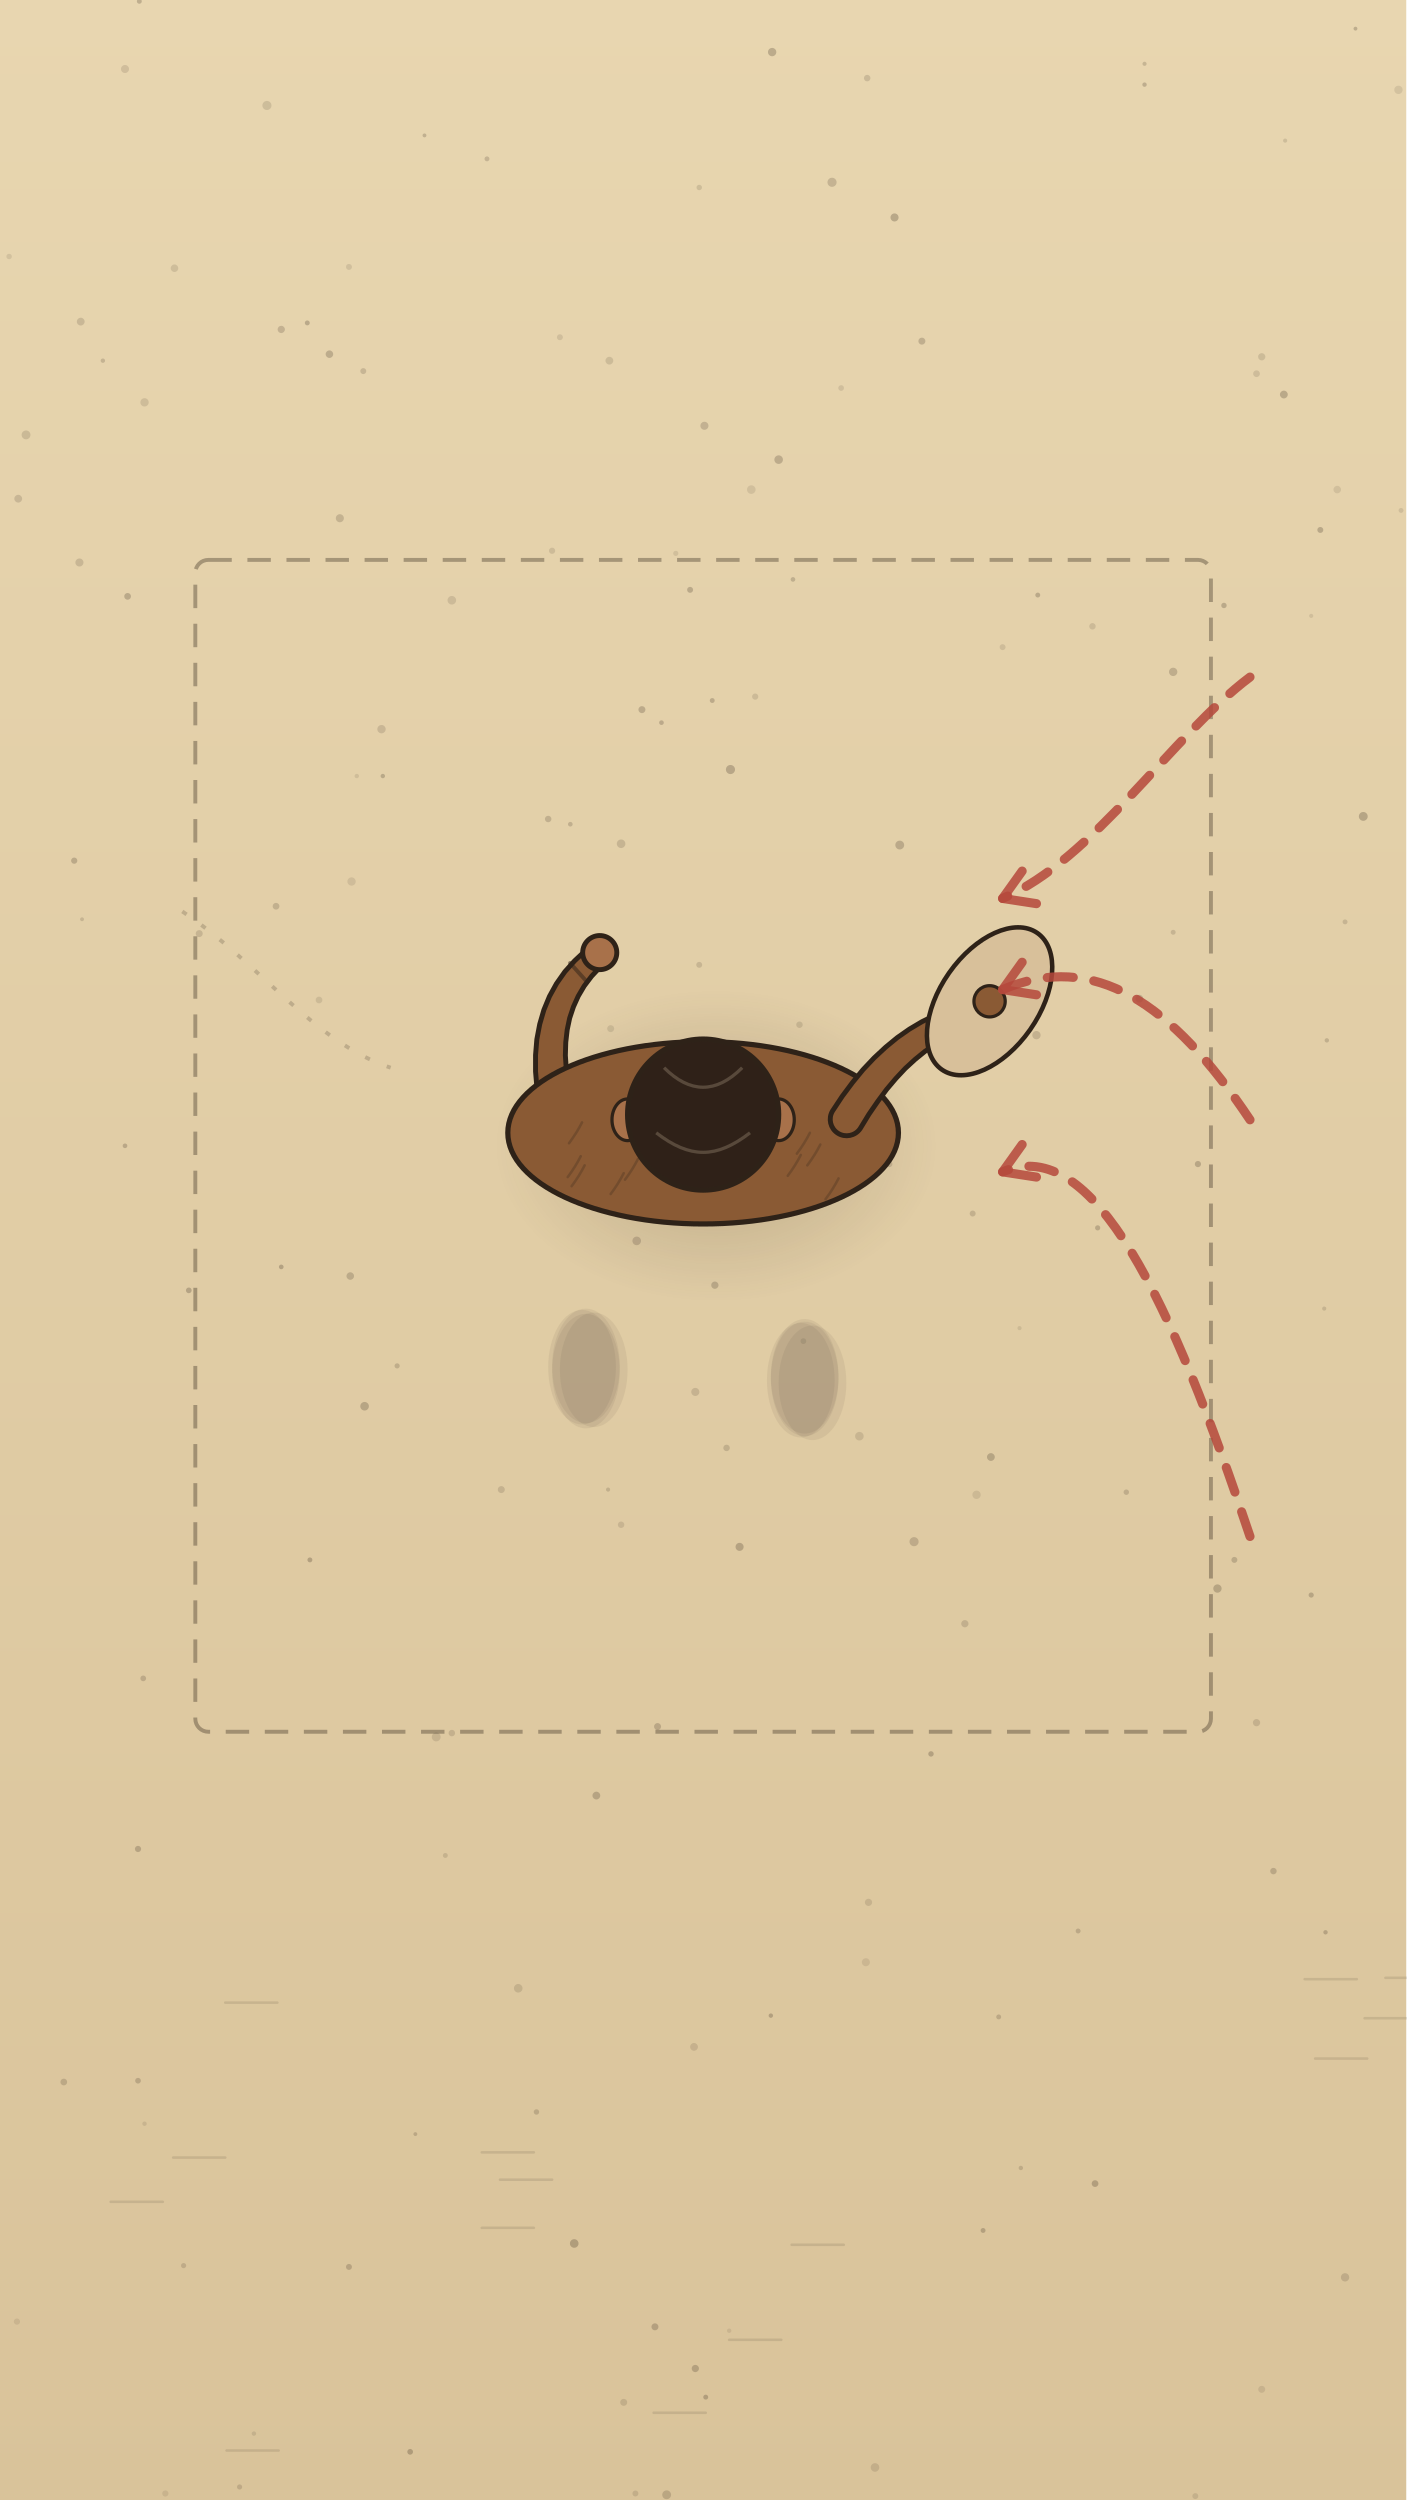
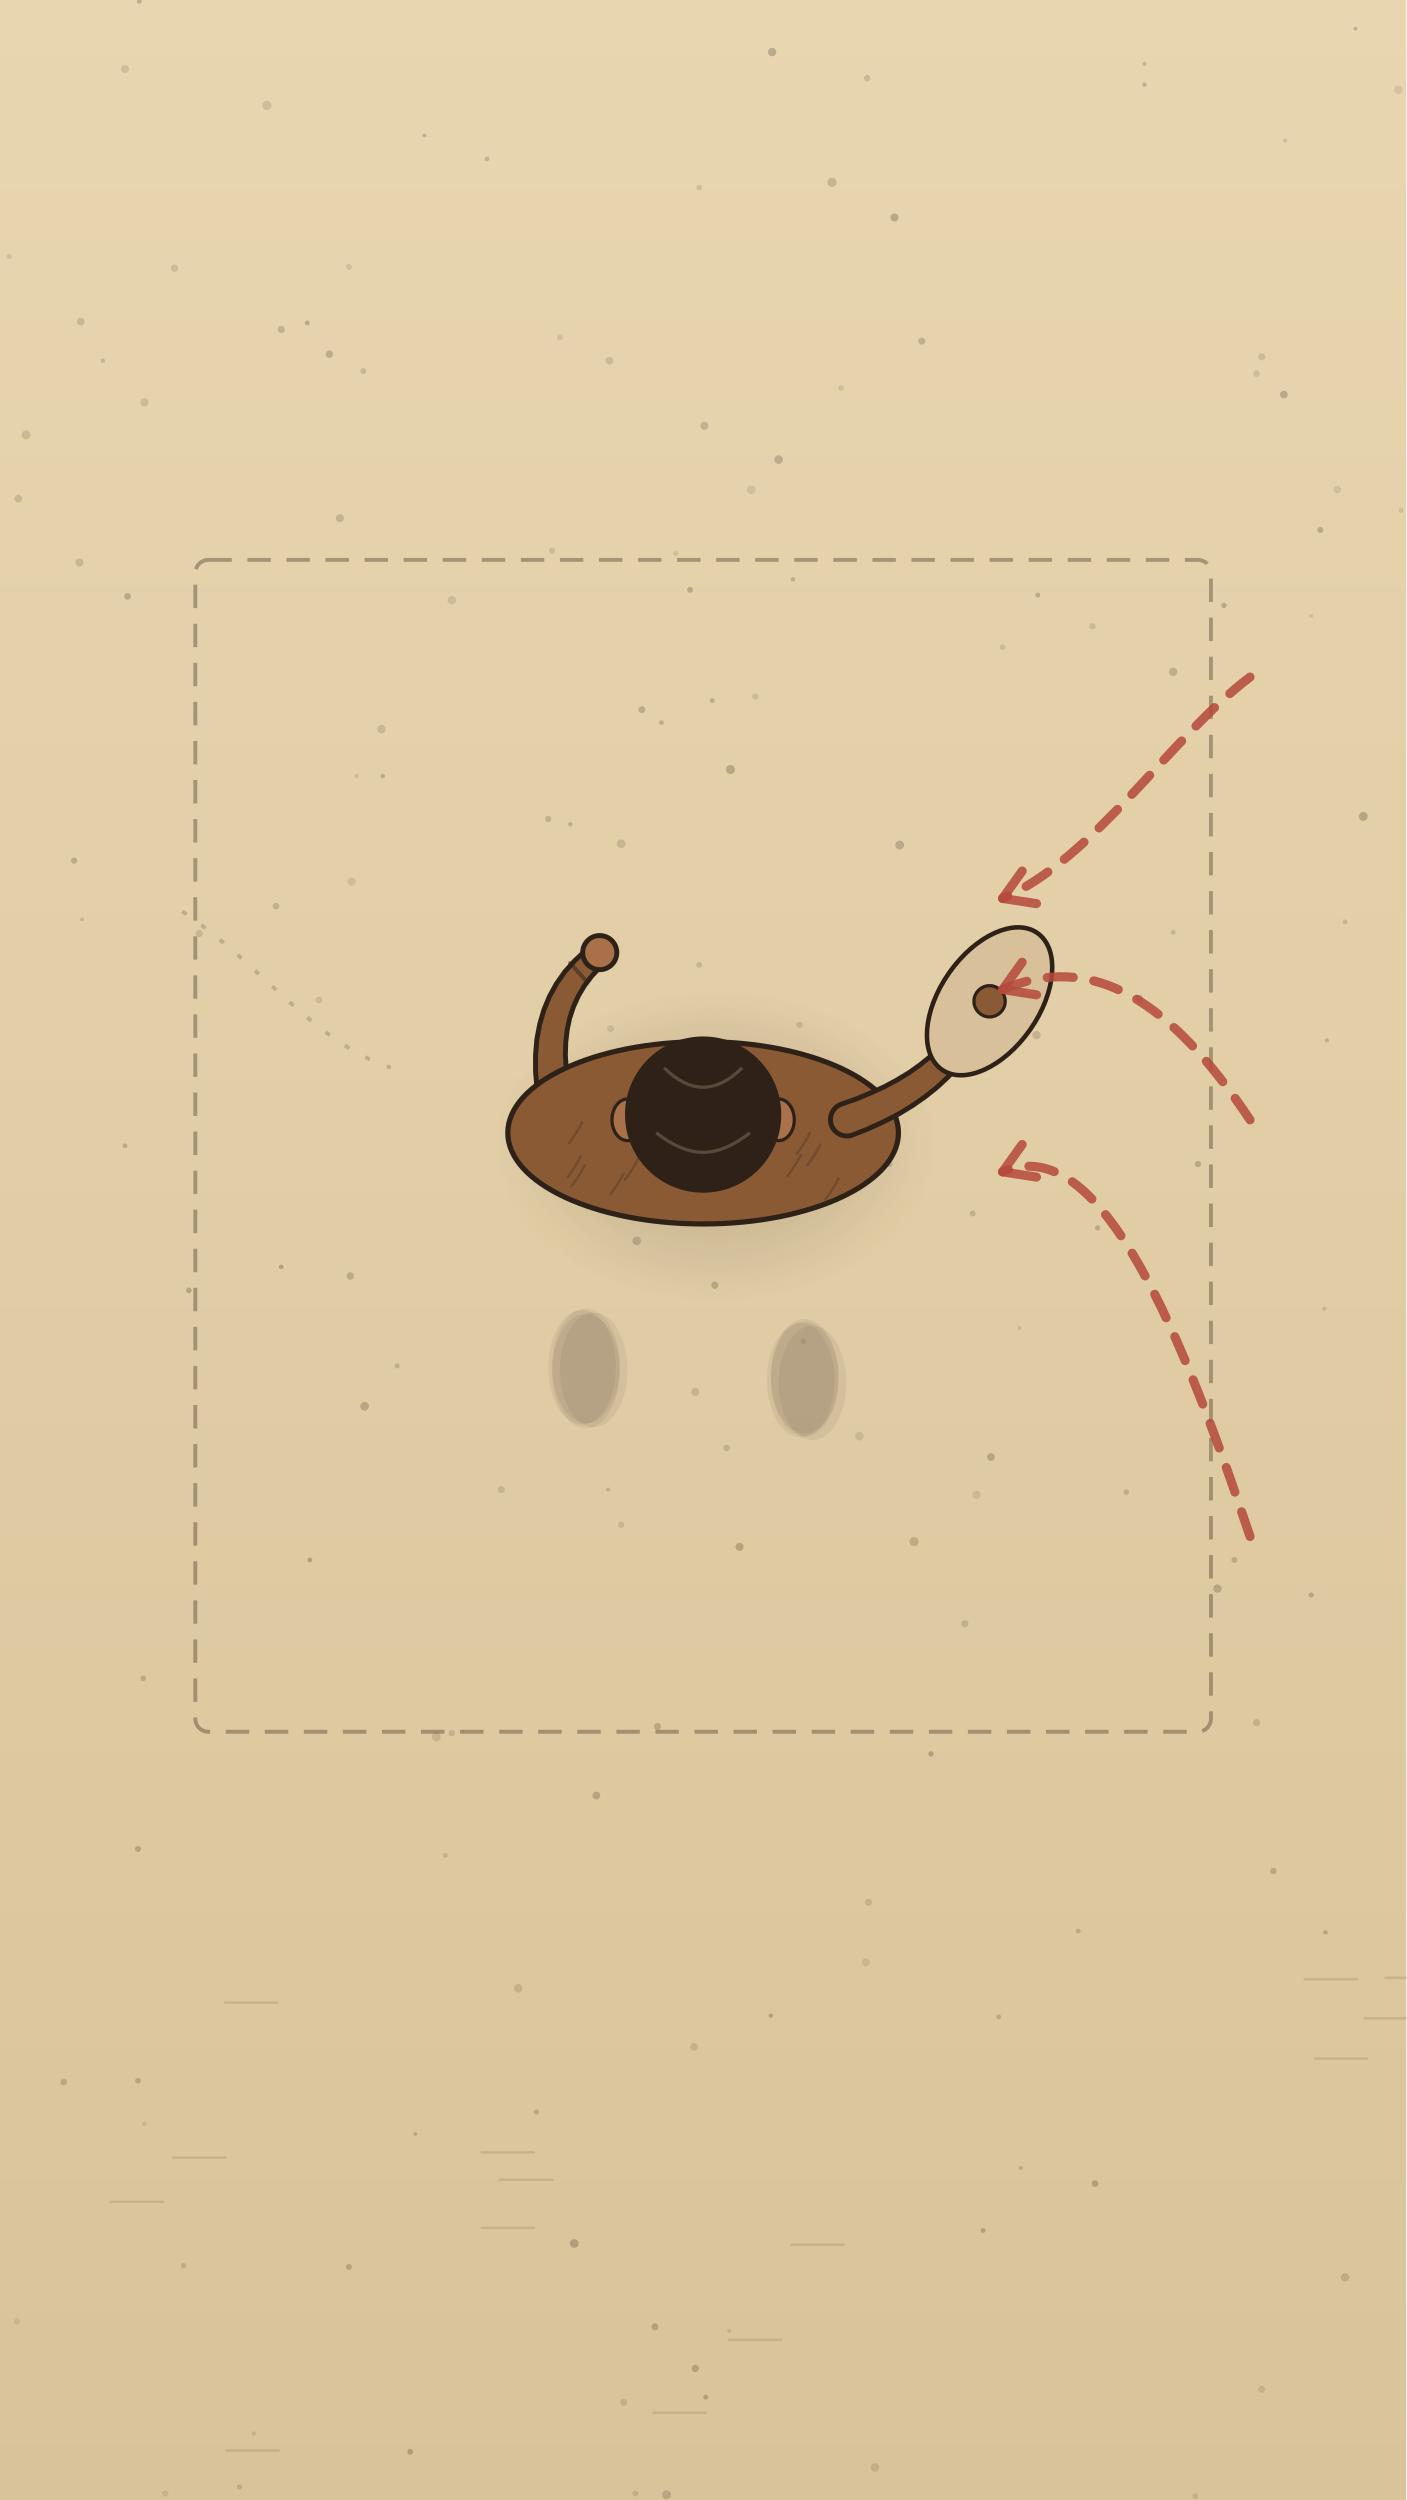
<svg xmlns="http://www.w3.org/2000/svg" viewBox="0 0 1080 1920" width="1080" height="1920">
  <defs>
    <linearGradient id="mat6" x1="0" y1="0" x2="0" y2="1">
      <stop offset="0" stop-color="#e8d6b0" />
      <stop offset="1" stop-color="#d9c39a" />
    </linearGradient>
    <radialGradient id="sh6">
      <stop offset="0" stop-color="#2e2218" stop-opacity="0.22" />
      <stop offset="1" stop-color="#2e2218" stop-opacity="0" />
    </radialGradient>
  </defs>
  <g id="bg-sand-floor">
    <rect width="1080" height="1920" fill="url(#mat6)" />
    <circle cx="534" cy="1069" r="3.1" fill="#2e2218" opacity="0.15" />
    <circle cx="347" cy="1331" r="2.5" fill="#2e2218" opacity="0.15" />
    <circle cx="438" cy="633" r="1.8" fill="#2e2218" opacity="0.19" />
    <circle cx="965" cy="1323" r="2.8" fill="#2e2218" opacity="0.15" />
    <circle cx="468" cy="277" r="3.0" fill="#2e2218" opacity="0.14" />
    <circle cx="315" cy="1883" r="2.2" fill="#2e2218" opacity="0.25" />
    <circle cx="667" cy="1461" r="2.8" fill="#2e2218" opacity="0.13" />
    <circle cx="770" cy="497" r="2.3" fill="#2e2218" opacity="0.12" />
    <circle cx="63" cy="706" r="1.5" fill="#2e2218" opacity="0.16" />
    <circle cx="918" cy="1917" r="2.3" fill="#2e2218" opacity="0.12" />
    <circle cx="374" cy="122" r="1.9" fill="#2e2218" opacity="0.19" />
    <circle cx="666" cy="60" r="2.5" fill="#2e2218" opacity="0.16" />
    <circle cx="430" cy="259" r="2.3" fill="#2e2218" opacity="0.12" />
    <circle cx="741" cy="1247" r="2.8" fill="#2e2218" opacity="0.16" />
    <circle cx="1033" cy="708" r="1.9" fill="#2e2218" opacity="0.16" />
    <circle cx="986" cy="303" r="3.0" fill="#2e2218" opacity="0.24" />
    <circle cx="920" cy="894" r="2.4" fill="#2e2218" opacity="0.23" />
    <circle cx="767" cy="1549" r="1.9" fill="#2e2218" opacity="0.19" />
    <circle cx="797" cy="457" r="1.9" fill="#2e2218" opacity="0.23" />
    <circle cx="614" cy="787" r="2.5" fill="#2e2218" opacity="0.14" />
    <circle cx="268" cy="205" r="2.3" fill="#2e2218" opacity="0.12" />
    <circle cx="969" cy="1835" r="2.7" fill="#2e2218" opacity="0.11" />
    <circle cx="646" cy="298" r="2.2" fill="#2e2218" opacity="0.12" />
    <circle cx="537" cy="144" r="2.1" fill="#2e2218" opacity="0.14" />
    <circle cx="503" cy="1787" r="2.7" fill="#2e2218" opacity="0.22" />
    <circle cx="783" cy="1020" r="1.6" fill="#2e2218" opacity="0.11" />
    <circle cx="145" cy="991" r="2.2" fill="#2e2218" opacity="0.24" />
    <circle cx="216" cy="253" r="2.8" fill="#2e2218" opacity="0.19" />
    <circle cx="57" cy="661" r="2.4" fill="#2e2218" opacity="0.22" />
    <circle cx="841" cy="1677" r="2.6" fill="#2e2218" opacity="0.24" />
    <circle cx="508" cy="555" r="1.8" fill="#2e2218" opacity="0.22" />
    <circle cx="702" cy="1184" r="3.5" fill="#2e2218" opacity="0.19" />
    <circle cx="335" cy="1334" r="3.4" fill="#2e2218" opacity="0.13" />
    <circle cx="1019" cy="799" r="1.7" fill="#2e2218" opacity="0.18" />
    <circle cx="843" cy="943" r="2.0" fill="#2e2218" opacity="0.22" />
    <circle cx="110" cy="1289" r="2.2" fill="#2e2218" opacity="0.19" />
    <circle cx="547" cy="538" r="1.9" fill="#2e2218" opacity="0.22" />
    <circle cx="493" cy="545" r="2.7" fill="#2e2218" opacity="0.22" />
    <circle cx="96" cy="880" r="1.8" fill="#2e2218" opacity="0.22" />
    <circle cx="49" cy="1599" r="2.6" fill="#2e2218" opacity="0.18" />
    <circle cx="580" cy="535" r="2.4" fill="#2e2218" opacity="0.13" />
    <circle cx="385" cy="1144" r="2.7" fill="#2e2218" opacity="0.15" />
    <circle cx="665" cy="1507" r="3.1" fill="#2e2218" opacity="0.10" />
    <circle cx="541" cy="327" r="3.1" fill="#2e2218" opacity="0.19" />
    <circle cx="477" cy="1171" r="2.5" fill="#2e2218" opacity="0.13" />
    <circle cx="987" cy="108" r="1.6" fill="#2e2218" opacity="0.14" />
    <circle cx="153" cy="717" r="2.7" fill="#2e2218" opacity="0.16" />
    <circle cx="1047" cy="627" r="3.4" fill="#2e2218" opacity="0.25" />
    <circle cx="592" cy="1548" r="1.7" fill="#2e2218" opacity="0.24" />
    <circle cx="477" cy="648" r="3.3" fill="#2e2218" opacity="0.16" />
    <circle cx="96" cy="53" r="3.1" fill="#2e2218" opacity="0.13" />
    <circle cx="687" cy="167" r="3.1" fill="#2e2218" opacity="0.25" />
    <circle cx="398" cy="1527" r="3.3" fill="#2e2218" opacity="0.14" />
    <circle cx="512" cy="1916" r="3.4" fill="#2e2218" opacity="0.18" />
    <circle cx="593" cy="40" r="3.2" fill="#2e2218" opacity="0.24" />
    <circle cx="609" cy="445" r="1.8" fill="#2e2218" opacity="0.20" />
    <circle cx="750" cy="1148" r="3.2" fill="#2e2218" opacity="0.11" />
    <circle cx="7" cy="197" r="2.1" fill="#2e2218" opacity="0.11" />
    <circle cx="261" cy="398" r="3.1" fill="#2e2218" opacity="0.18" />
    <circle cx="216" cy="973" r="1.8" fill="#2e2218" opacity="0.25" />
    <circle cx="98" cy="458" r="2.6" fill="#2e2218" opacity="0.23" />
    <circle cx="708" cy="262" r="2.7" fill="#2e2218" opacity="0.21" />
    <circle cx="1007" cy="1225" r="2.0" fill="#2e2218" opacity="0.22" />
    <circle cx="755" cy="1713" r="1.9" fill="#2e2218" opacity="0.23" />
    <circle cx="519" cy="425" r="2.0" fill="#2e2218" opacity="0.11" />
    <circle cx="969" cy="274" r="2.8" fill="#2e2218" opacity="0.14" />
    <circle cx="270" cy="677" r="3.2" fill="#2e2218" opacity="0.11" />
    <circle cx="421" cy="629" r="2.5" fill="#2e2218" opacity="0.19" />
    <circle cx="935" cy="1220" r="3.2" fill="#2e2218" opacity="0.23" />
    <circle cx="879" cy="49" r="1.6" fill="#2e2218" opacity="0.18" />
    <circle cx="212" cy="696" r="2.6" fill="#2e2218" opacity="0.18" />
    <circle cx="828" cy="1483" r="1.9" fill="#2e2218" opacity="0.19" />
    <circle cx="510" cy="853" r="3.0" fill="#2e2218" opacity="0.21" />
    <circle cx="764" cy="737" r="1.7" fill="#2e2218" opacity="0.19" />
    <circle cx="274" cy="596" r="1.7" fill="#2e2218" opacity="0.11" />
    <circle cx="479" cy="1845" r="2.7" fill="#2e2218" opacity="0.14" />
    <circle cx="1027" cy="376" r="2.9" fill="#2e2218" opacity="0.11" />
    <circle cx="1033" cy="1749" r="3.2" fill="#2e2218" opacity="0.16" />
    <circle cx="489" cy="953" r="3.3" fill="#2e2218" opacity="0.19" />
    <circle cx="268" cy="1741" r="2.3" fill="#2e2218" opacity="0.21" />
    <circle cx="1018" cy="1484" r="1.7" fill="#2e2218" opacity="0.22" />
    <circle cx="488" cy="1915" r="2.3" fill="#2e2218" opacity="0.13" />
    <circle cx="127" cy="1915" r="2.4" fill="#2e2218" opacity="0.10" />
    <circle cx="542" cy="1841" r="1.9" fill="#2e2218" opacity="0.24" />
    <circle cx="1076" cy="392" r="1.9" fill="#2e2218" opacity="0.12" />
    <circle cx="107" cy="1" r="1.9" fill="#2e2218" opacity="0.22" />
    <circle cx="469" cy="790" r="2.7" fill="#2e2218" opacity="0.12" />
    <circle cx="839" cy="481" r="2.5" fill="#2e2218" opacity="0.13" />
    <circle cx="279" cy="285" r="2.3" fill="#2e2218" opacity="0.17" />
    <circle cx="106" cy="1598" r="2.2" fill="#2e2218" opacity="0.20" />
    <circle cx="205" cy="81" r="3.5" fill="#2e2218" opacity="0.14" />
    <circle cx="13" cy="1783" r="2.4" fill="#2e2218" opacity="0.10" />
    <circle cx="691" cy="649" r="3.4" fill="#2e2218" opacity="0.22" />
    <circle cx="715" cy="1347" r="2.1" fill="#2e2218" opacity="0.24" />
    <circle cx="1007" cy="473" r="1.6" fill="#2e2218" opacity="0.11" />
    <circle cx="568" cy="1188" r="3.1" fill="#2e2218" opacity="0.24" />
    <circle cx="414" cy="852" r="2.3" fill="#2e2218" opacity="0.24" />
    <circle cx="236" cy="248" r="1.9" fill="#2e2218" opacity="0.24" />
    <circle cx="184" cy="1910" r="2.0" fill="#2e2218" opacity="0.16" />
    <circle cx="195" cy="1869" r="1.7" fill="#2e2218" opacity="0.12" />
    <circle cx="747" cy="932" r="2.3" fill="#2e2218" opacity="0.17" />
    <circle cx="965" cy="287" r="2.6" fill="#2e2218" opacity="0.13" />
    <circle cx="537" cy="741" r="2.3" fill="#2e2218" opacity="0.15" />
    <circle cx="14" cy="383" r="3.0" fill="#2e2218" opacity="0.16" />
    <circle cx="134" cy="206" r="2.9" fill="#2e2218" opacity="0.13" />
    <circle cx="1017" cy="1005" r="1.6" fill="#2e2218" opacity="0.15" />
    <circle cx="672" cy="1895" r="3.3" fill="#2e2218" opacity="0.13" />
    <circle cx="660" cy="1103" r="3.3" fill="#2e2218" opacity="0.13" />
    <circle cx="558" cy="1112" r="2.5" fill="#2e2218" opacity="0.17" />
    <circle cx="20" cy="334" r="3.4" fill="#2e2218" opacity="0.15" />
    <circle cx="1041" cy="22" r="1.5" fill="#2e2218" opacity="0.23" />
    <circle cx="319" cy="1639" r="1.5" fill="#2e2218" opacity="0.19" />
    <circle cx="901" cy="516" r="3.2" fill="#2e2218" opacity="0.21" />
    <circle cx="901" cy="716" r="1.9" fill="#2e2218" opacity="0.16" />
    <circle cx="347" cy="461" r="3.3" fill="#2e2218" opacity="0.13" />
    <circle cx="683" cy="894" r="2.4" fill="#2e2218" opacity="0.17" />
    <circle cx="534" cy="1819" r="2.8" fill="#2e2218" opacity="0.22" />
    <circle cx="269" cy="980" r="2.9" fill="#2e2218" opacity="0.20" />
    <circle cx="879" cy="65" r="1.7" fill="#2e2218" opacity="0.22" />
    <circle cx="424" cy="423" r="2.4" fill="#2e2218" opacity="0.13" />
    <circle cx="796" cy="795" r="3.2" fill="#2e2218" opacity="0.17" />
    <circle cx="1074" cy="69" r="3.2" fill="#2e2218" opacity="0.11" />
    <circle cx="530" cy="453" r="2.3" fill="#2e2218" opacity="0.23" />
    <circle cx="245" cy="768" r="2.6" fill="#2e2218" opacity="0.12" />
    <circle cx="561" cy="591" r="3.5" fill="#2e2218" opacity="0.24" />
    <circle cx="560" cy="1790" r="1.7" fill="#2e2218" opacity="0.10" />
    <circle cx="441" cy="1723" r="3.3" fill="#2e2218" opacity="0.25" />
    <circle cx="875" cy="767" r="3.0" fill="#2e2218" opacity="0.21" />
    <circle cx="533" cy="1572" r="3.0" fill="#2e2218" opacity="0.13" />
    <circle cx="61" cy="432" r="3.1" fill="#2e2218" opacity="0.16" />
    <circle cx="342" cy="1425" r="1.9" fill="#2e2218" opacity="0.14" />
    <circle cx="141" cy="1740" r="2.0" fill="#2e2218" opacity="0.16" />
    <circle cx="598" cy="353" r="3.3" fill="#2e2218" opacity="0.22" />
    <circle cx="111" cy="309" r="3.2" fill="#2e2218" opacity="0.13" />
    <circle cx="412" cy="1622" r="2.1" fill="#2e2218" opacity="0.18" />
    <circle cx="458" cy="1379" r="3.0" fill="#2e2218" opacity="0.22" />
    <circle cx="238" cy="1198" r="1.9" fill="#2e2218" opacity="0.25" />
    <circle cx="305" cy="1049" r="2.0" fill="#2e2218" opacity="0.18" />
    <circle cx="326" cy="104" r="1.5" fill="#2e2218" opacity="0.21" />
    <circle cx="253" cy="272" r="2.9" fill="#2e2218" opacity="0.22" />
    <circle cx="280" cy="1080" r="3.3" fill="#2e2218" opacity="0.23" />
    <circle cx="505" cy="1326" r="2.7" fill="#2e2218" opacity="0.21" />
    <circle cx="1014" cy="407" r="2.3" fill="#2e2218" opacity="0.24" />
    <circle cx="293" cy="560" r="3.2" fill="#2e2218" opacity="0.15" />
    <circle cx="639" cy="140" r="3.5" fill="#2e2218" opacity="0.19" />
    <circle cx="79" cy="277" r="1.7" fill="#2e2218" opacity="0.18" />
    <circle cx="761" cy="1119" r="3.0" fill="#2e2218" opacity="0.23" />
    <circle cx="549" cy="987" r="2.8" fill="#2e2218" opacity="0.21" />
    <circle cx="948" cy="1198" r="2.3" fill="#2e2218" opacity="0.20" />
    <circle cx="865" cy="1146" r="2.1" fill="#2e2218" opacity="0.18" />
    <circle cx="577" cy="376" r="3.3" fill="#2e2218" opacity="0.11" />
    <circle cx="940" cy="465" r="2.1" fill="#2e2218" opacity="0.23" />
    <circle cx="467" cy="1144" r="1.6" fill="#2e2218" opacity="0.17" />
    <circle cx="617" cy="1030" r="2.2" fill="#2e2218" opacity="0.11" />
    <circle cx="62" cy="247" r="3.0" fill="#2e2218" opacity="0.16" />
    <circle cx="978" cy="1437" r="2.5" fill="#2e2218" opacity="0.20" />
    <circle cx="784" cy="1665" r="1.7" fill="#2e2218" opacity="0.17" />
    <circle cx="106" cy="1420" r="2.4" fill="#2e2218" opacity="0.22" />
    <circle cx="111" cy="1631" r="1.7" fill="#2e2218" opacity="0.11" />
    <circle cx="294" cy="596" r="1.7" fill="#2e2218" opacity="0.23" />
    <rect x="150" y="430" width="780" height="900" rx="10" fill="none" stroke="#2e2218" stroke-width="3" opacity=".35" stroke-dasharray="18 12" />
    <path d="M1002,1520 q16,0 40,0 M1048,1550 q16,0 40,0 M502,1853 q16,0 40,0 M384,1674 q16,0 40,0 M174,1882 q16,0 40,0 M1064,1519 q16,0 40,0 M133,1657 q16,0 40,0 M560,1797 q16,0 40,0 M370,1711 q16,0 40,0 M173,1538 q16,0 40,0 M85,1691 q16,0 40,0 M608,1724 q16,0 40,0 M1010,1581 q16,0 40,0 M370,1653 q16,0 40,0 " fill="none" stroke="#2e2218" stroke-width="2" stroke-linecap="round" opacity="0.12" />
  </g>
  <g id="worn-footprint">
    <ellipse cx="456" cy="1052" rx="26" ry="44" fill="#2e2218" opacity=".07" />
    <ellipse cx="450" cy="1049" rx="26" ry="44" fill="#2e2218" opacity=".07" />
    <ellipse cx="447" cy="1050" rx="26" ry="44" fill="#2e2218" opacity=".07" />
    <ellipse cx="450" cy="1053" rx="26" ry="44" fill="#2e2218" opacity=".07" />
    <ellipse cx="618" cy="1059" rx="26" ry="44" fill="#2e2218" opacity=".07" />
    <ellipse cx="624" cy="1062" rx="26" ry="44" fill="#2e2218" opacity=".07" />
    <ellipse cx="615" cy="1060" rx="26" ry="44" fill="#2e2218" opacity=".07" />
    <ellipse cx="618" cy="1057" rx="26" ry="44" fill="#2e2218" opacity=".07" />
  </g>
  <ellipse cx="550" cy="880" rx="170" ry="120" fill="url(#sh6)" />
  <g id="mv-breathe-fighter-top">
    <g class="mv mv-limb-fighter-l-1" data-pivot="430.0 860.0" data-amp="0">
      <path d="M442.2,857.0 L438.8,844.2 L436.4,832.4 L434.9,821.2 L434.2,810.6 L434.5,800.5 L435.6,790.9 L437.5,781.9 L440.4,773.2 L444.1,765.0 L448.7,757.2 L454.3,749.8 L461.2,742.4 A8.4,8.4 0 0 0 449.3,730.4 L441.3,737.9 L433.8,746.3 L427.4,755.4 L422.0,765.2 L417.7,775.6 L414.5,786.6 L412.3,798.2 L411.3,810.3 L411.3,822.9 L412.4,835.9 L414.6,849.4 L417.8,863.0 A12.6,12.6 0 0 0 442.2,857.0Z" fill="#8a5a34" stroke="#2e2218" stroke-width="3.78" stroke-linejoin="round" />
      <path d="M450.2,753.4 L437.8,739.6" stroke="#2e2218" stroke-width="3.02" stroke-linecap="round" opacity=".5" />
      <circle cx="460.6" cy="731.6" r="13.1" fill="#a8714a" stroke="#2e2218" stroke-width="3.78" />
    </g>
    <ellipse cx="540" cy="870" rx="150" ry="70" fill="#8a5a34" stroke="#2e2218" stroke-width="4" />
    <path d="M528,868 q-4,8 -10,16 M630,879 q-4,8 -10,16 M449,895 q-4,8 -10,16 M447,862 q-4,8 -10,16 M446,888 q-4,8 -10,16 M615,887 q-4,8 -10,16 M479,901 q-4,8 -10,16 M622,870 q-4,8 -10,16 M490,890 q-4,8 -10,16 M644,905 q-4,8 -10,16 " fill="none" stroke="#2e2218" stroke-width="2" stroke-linecap="round" opacity="0.25" />
    <ellipse cx="482" cy="860" rx="12" ry="16" fill="#a8714a" stroke="#2e2218" stroke-width="2.5" />
    <ellipse cx="598" cy="860" rx="12" ry="16" fill="#a8714a" stroke="#2e2218" stroke-width="2.5" />
    <circle cx="540" cy="856" r="58" fill="#2f2118" stroke="#2e2218" stroke-width="4" />
    <path d="M510,820 C530,840 550,840 570,820 M504,870 C530,890 550,890 576,870" fill="none" stroke="#6a5a4a" stroke-width="2.5" opacity=".7" />
  </g>
  <g id="mv-joint-guard-arm" data-pivot="650 860" data-amp="8" data-per="0.9">
    <g class="mv mv-limb-fighter-r-1" data-pivot="650.0 860.0" data-amp="0">
-       <path d="M660.6,866.8 L667.3,855.8 L674.1,845.9 L680.9,836.7 L688.0,828.3 L695.2,820.6 L702.7,813.7 L710.3,807.5 L718.2,802.0 L726.2,797.2 L734.6,793.1 L743.1,789.7 L752.3,786.9 A8.4,8.4 0 0 0 748.2,770.7 L738.1,772.8 L727.8,775.9 L717.8,779.9 L708.0,784.7 L698.4,790.4 L689.1,796.9 L680.1,804.3 L671.3,812.5 L662.8,821.5 L654.7,831.4 L646.8,842.0 L639.4,853.2 A12.6,12.6 0 0 0 660.6,866.8Z" fill="#8a5a34" stroke="#2e2218" stroke-width="3.78" stroke-linejoin="round" />
-       <path d="M737.4,791.0 L733.5,772.9" stroke="#2e2218" stroke-width="3.02" stroke-linecap="round" opacity=".5" />
-       <circle cx="757.3" cy="777.3" r="13.1" fill="#a8714a" stroke="#2e2218" stroke-width="3.78" />
+       <g transform="matrix(0.20769 -0.9782 -0.9782 -0.20769 1356.252 1674.437)">
+         <path d="M660.6,866.8 L667.3,855.8 L674.1,845.9 L680.9,836.7 L688.0,828.3 L695.2,820.6 L702.7,813.7 L710.3,807.5 L718.2,802.0 L726.2,797.2 L734.6,793.1 L743.1,789.7 L752.3,786.9 A8.4,8.4 0 0 0 748.2,770.7 L738.1,772.8 L727.8,775.9 L717.8,779.9 L708.0,784.7 L698.4,790.4 L689.1,796.9 L680.1,804.3 L671.3,812.5 L662.8,821.5 L654.7,831.4 L646.8,842.0 L639.4,853.2 A12.6,12.6 0 0 0 660.6,866.8Z" fill="#8a5a34" stroke="#2e2218" stroke-width="3.78" stroke-linejoin="round" />
+         <path d="M737.4,791.0 L733.5,772.9" stroke="#2e2218" stroke-width="3.02" stroke-linecap="round" opacity=".5" />
+         <circle cx="757.3" cy="777.3" r="13.1" fill="#a8714a" stroke="#2e2218" stroke-width="3.78" />
+       </g>
    </g>
    <ellipse cx="760" cy="769" rx="64" ry="38" fill="#d8c09a" stroke="#2e2218" stroke-width="3.5" transform="rotate(-55 760 769)" />
    <circle cx="760" cy="769" r="12" fill="#8a5a34" stroke="#2e2218" stroke-width="2.5" />
  </g>
  <g id="mv-dash-strike-arc" data-speed="50">
    <path d="M960,520 C900,565 840,660 770,690" fill="none" stroke="#b5483b" stroke-width="7" stroke-linecap="round" stroke-dasharray="20 16" opacity=".85" />
    <path d="M785,669 L770,690 L796,694" fill="none" stroke="#b5483b" stroke-width="7" stroke-linecap="round" stroke-linejoin="round" opacity=".85" />
    <path d="M960,860 C900,770 840,730 770,760" fill="none" stroke="#b5483b" stroke-width="7" stroke-linecap="round" stroke-dasharray="20 16" opacity=".85" />
    <path d="M785,739 L770,760 L796,764" fill="none" stroke="#b5483b" stroke-width="7" stroke-linecap="round" stroke-linejoin="round" opacity=".85" />
    <path d="M960,1180 C900,1000 840,870 770,900" fill="none" stroke="#b5483b" stroke-width="7" stroke-linecap="round" stroke-dasharray="20 16" opacity=".85" />
    <path d="M785,879 L770,900 L796,904" fill="none" stroke="#b5483b" stroke-width="7" stroke-linecap="round" stroke-linejoin="round" opacity=".85" />
  </g>
  <path d="M140,700 C200,740 240,800 300,820" fill="none" stroke="#2e2218" stroke-width="3" stroke-dasharray="4 14" opacity=".2" />
</svg>
